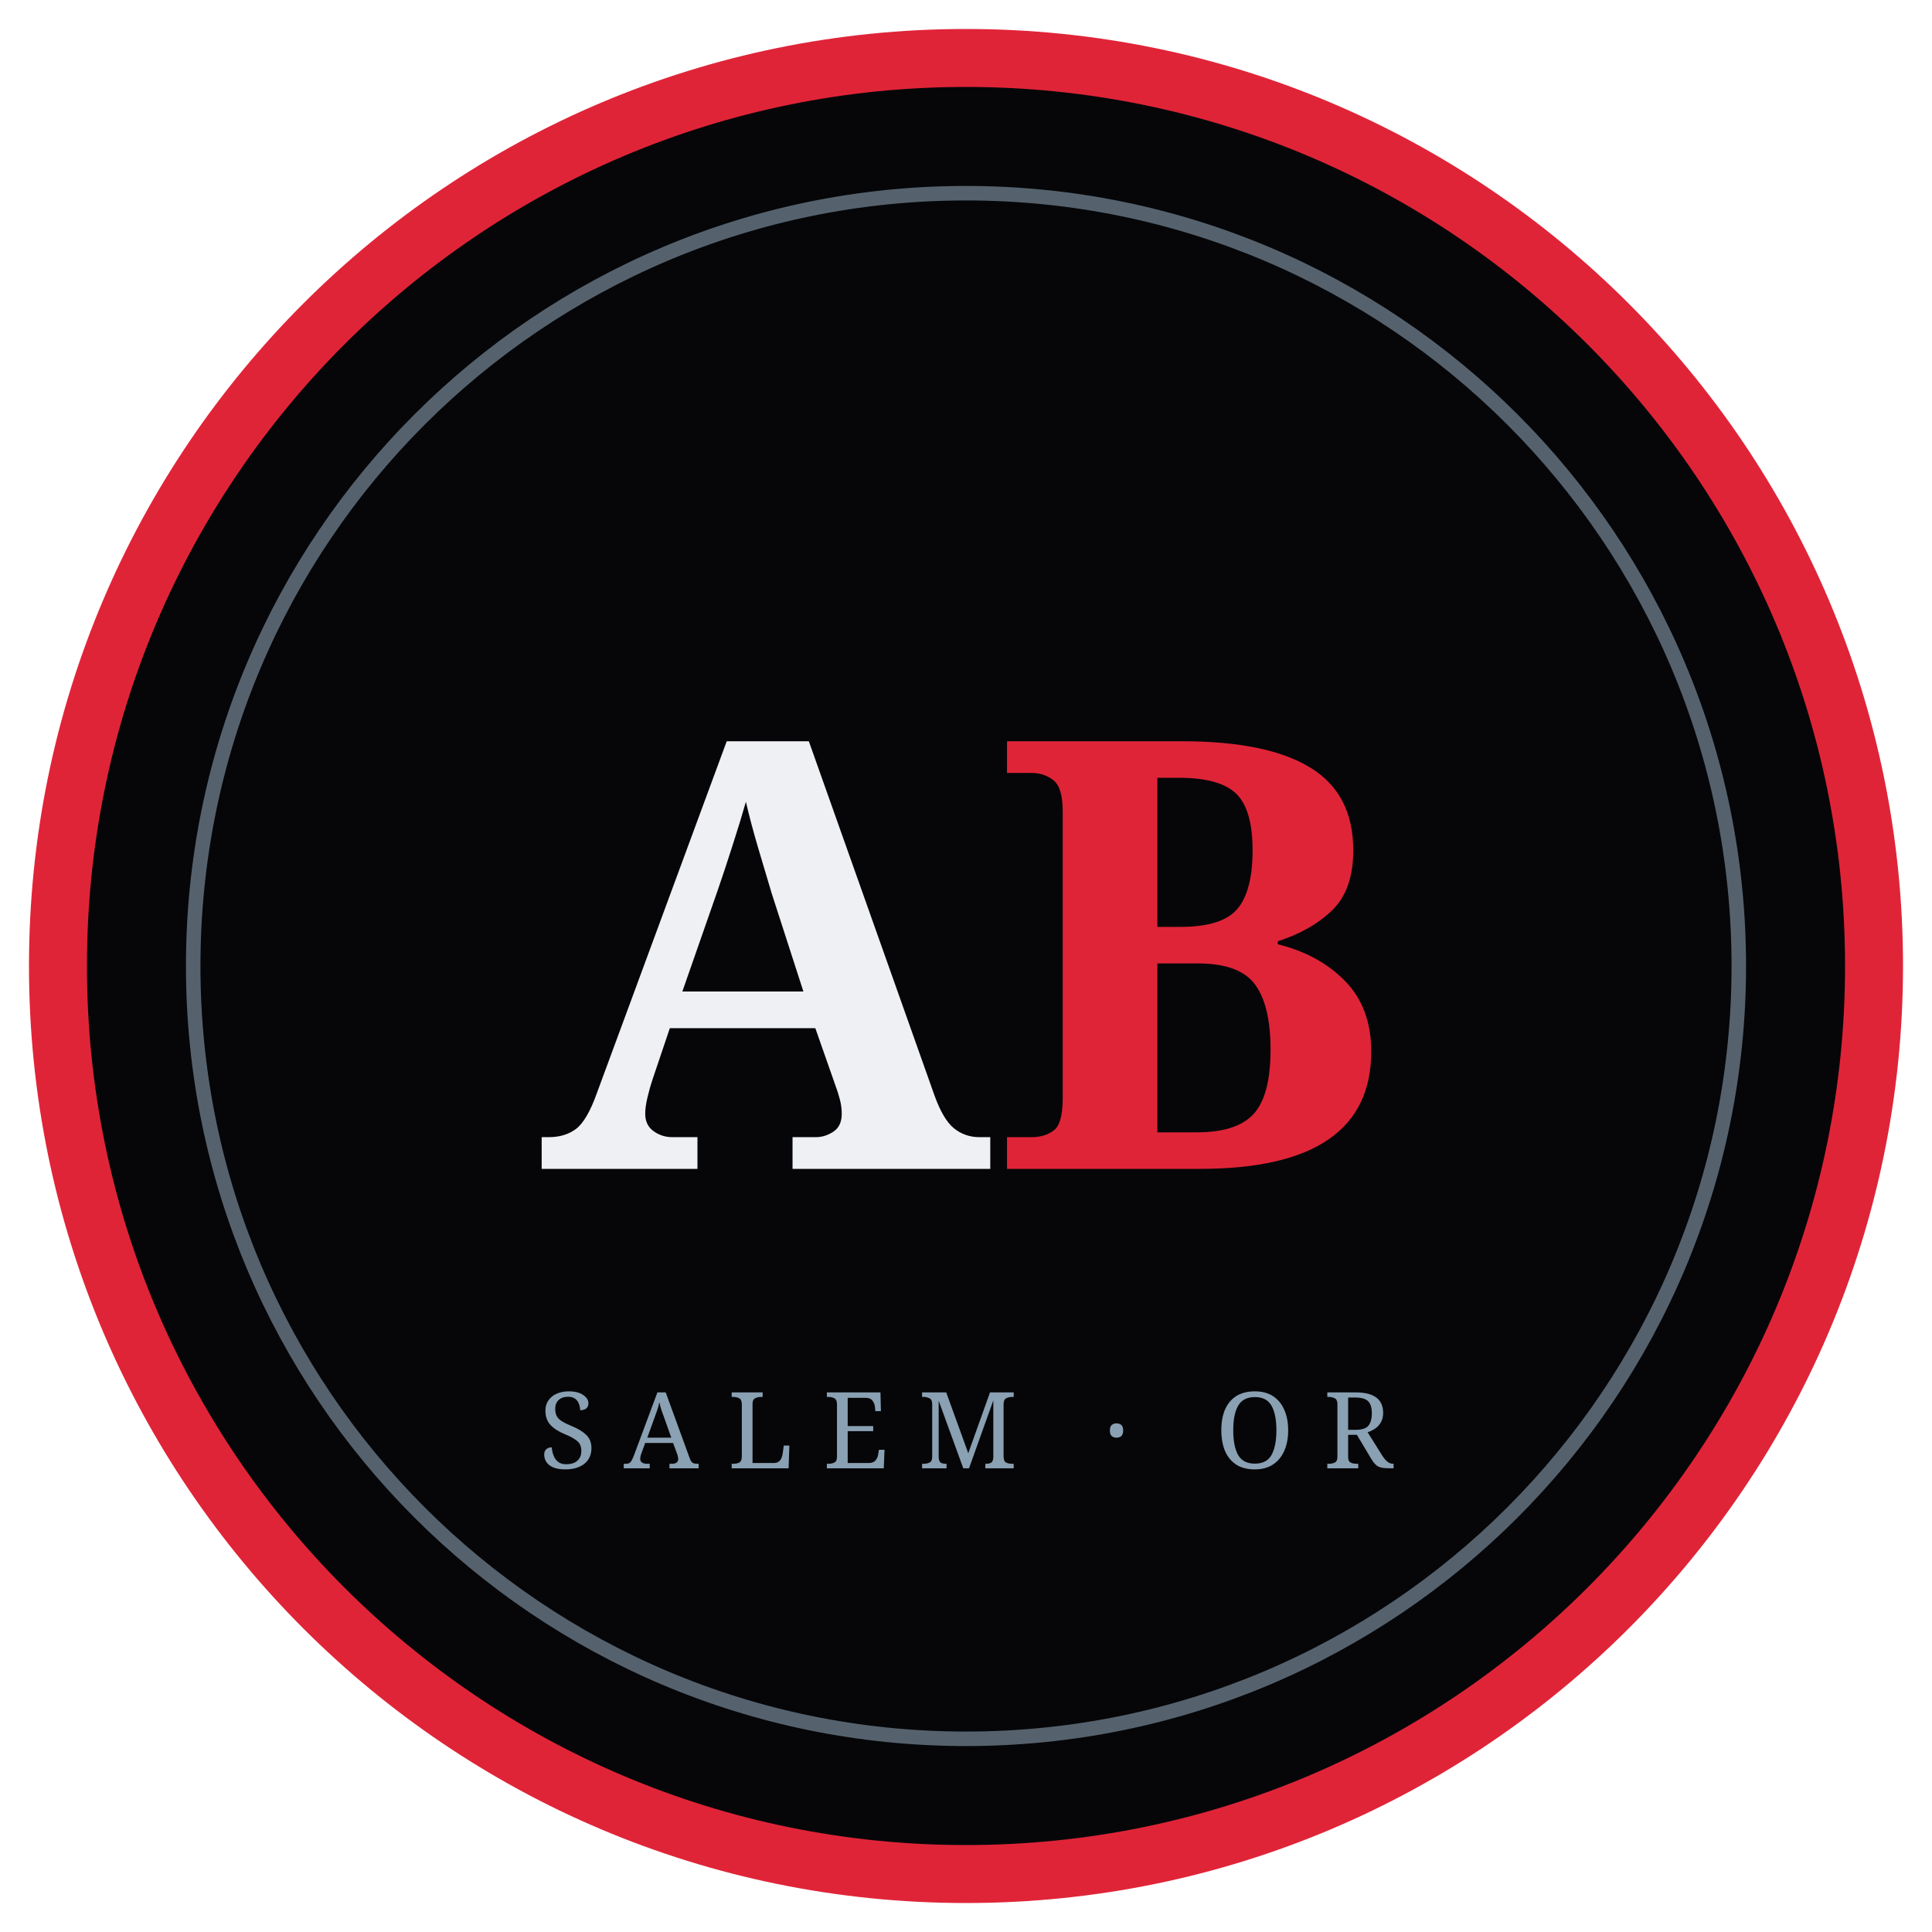
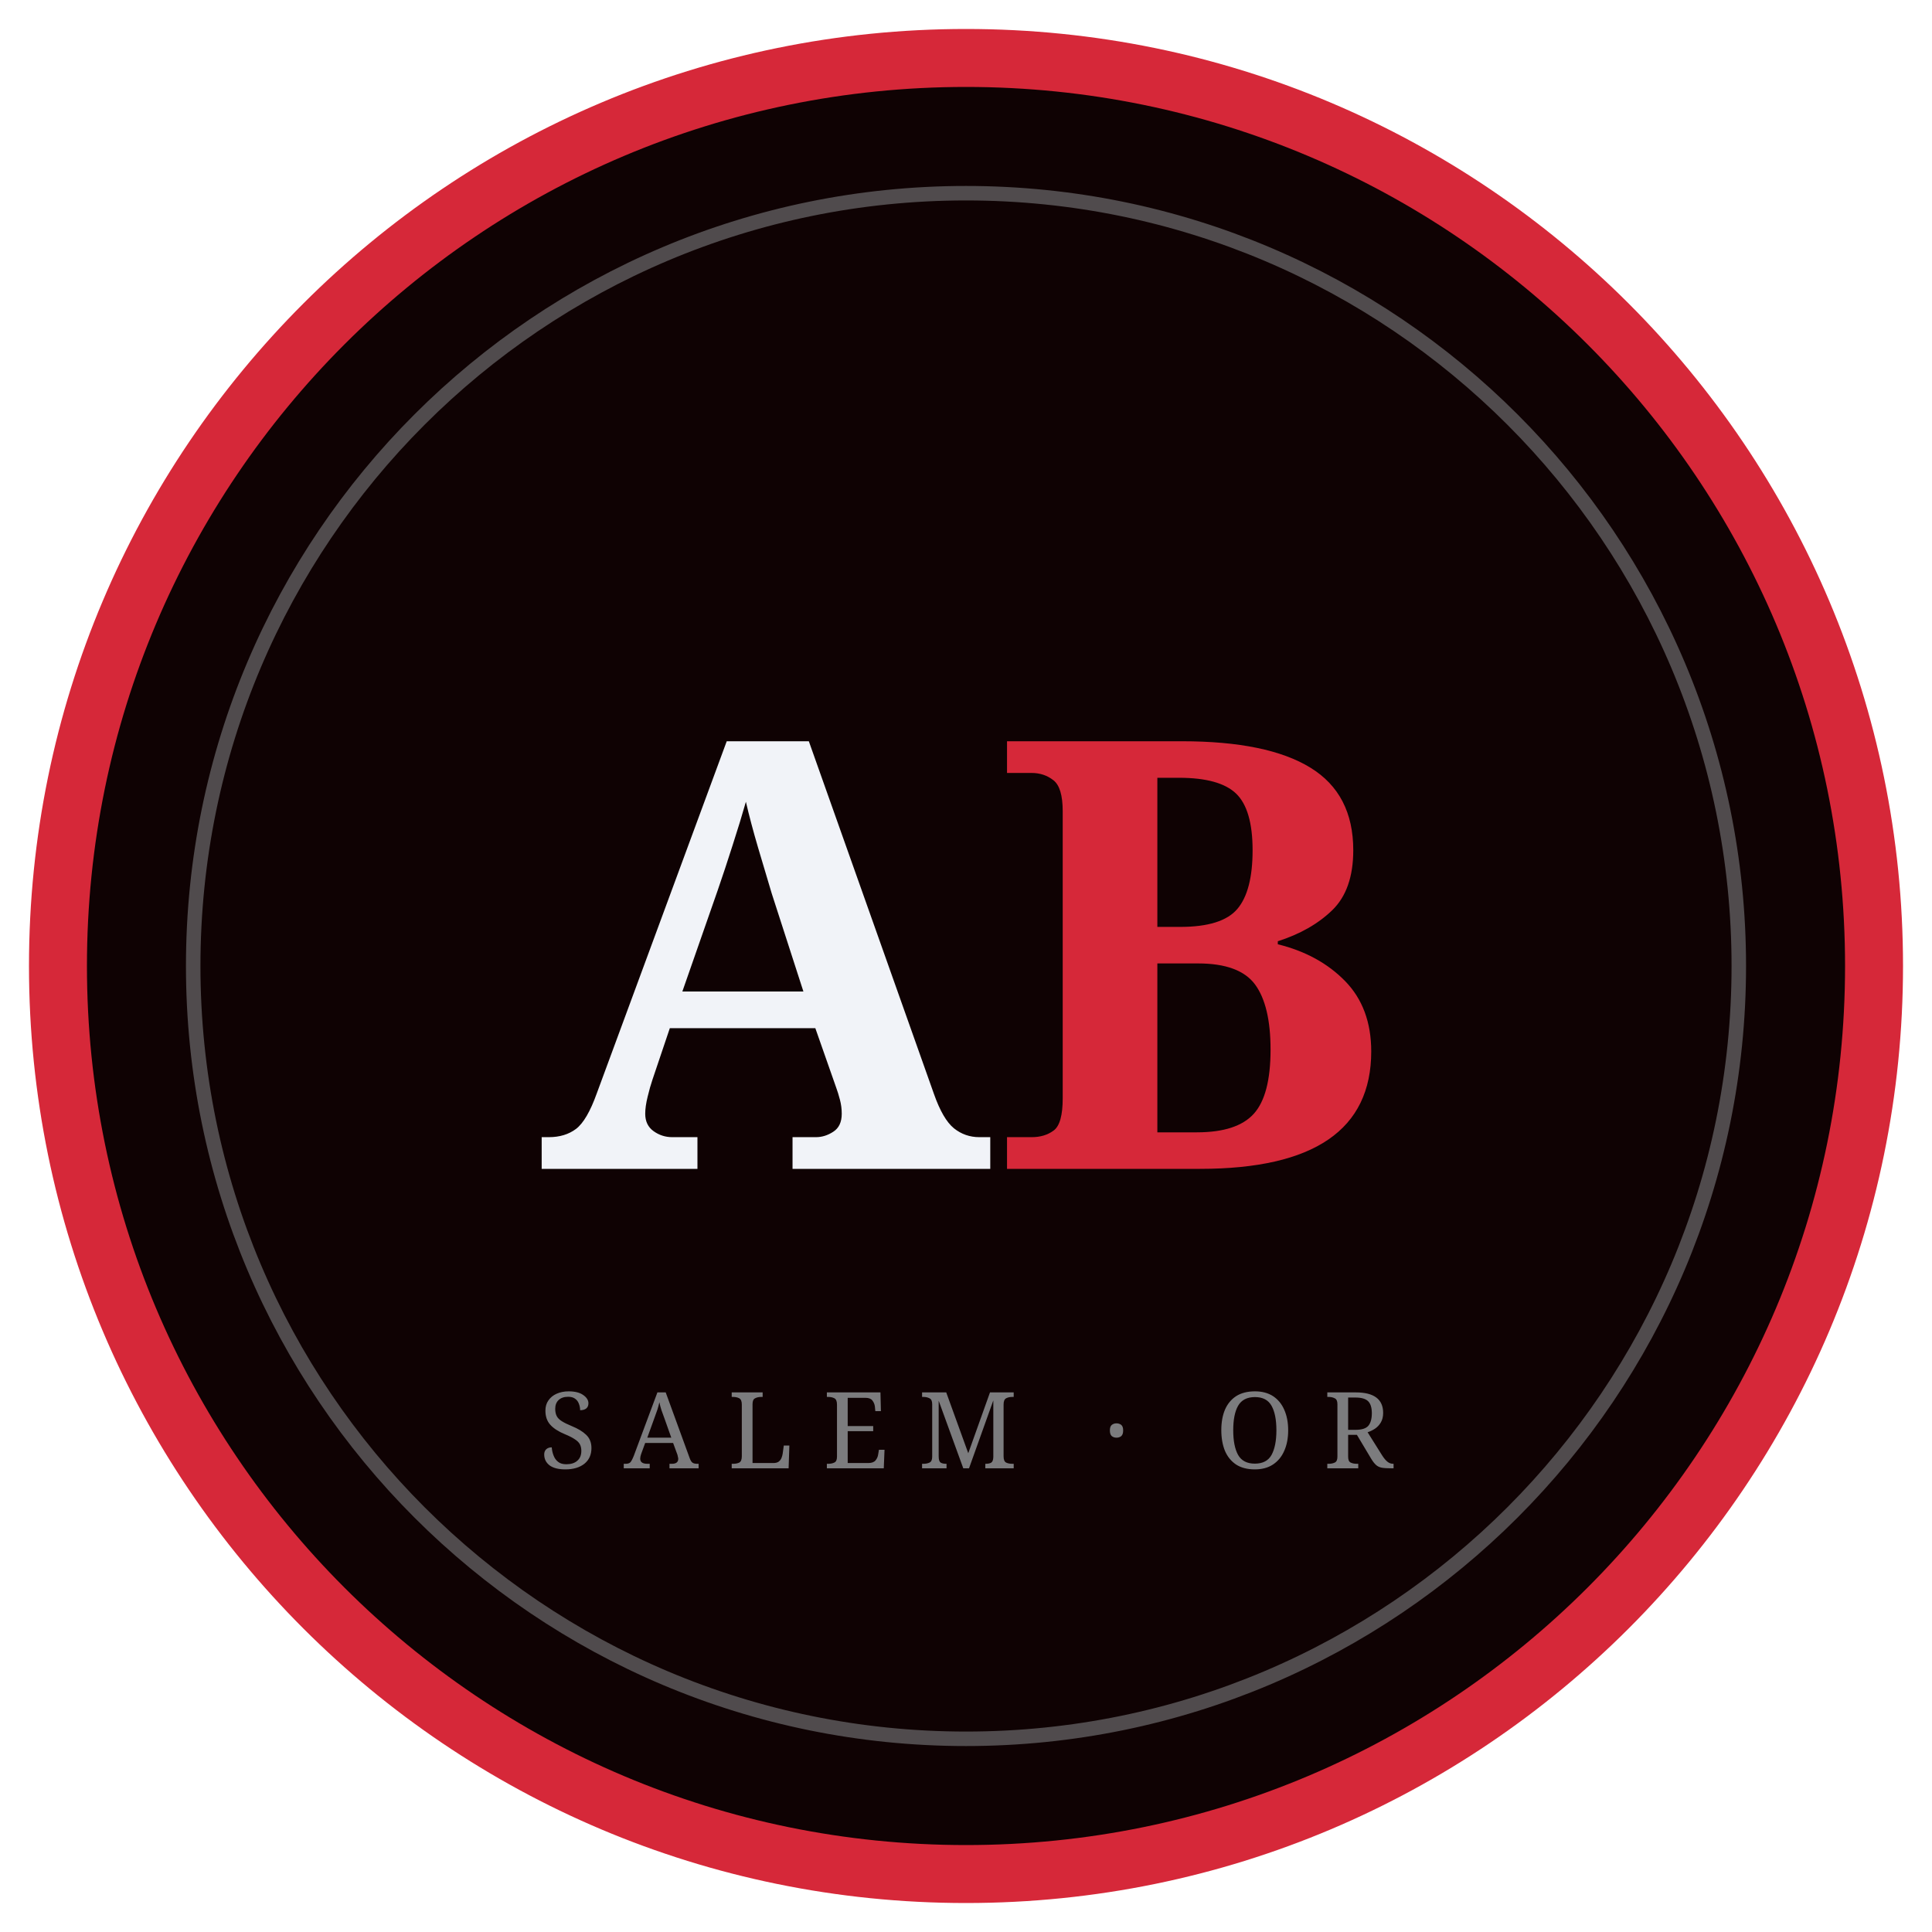
<svg xmlns="http://www.w3.org/2000/svg" width="200" height="200" viewBox="0 0 200 200">
-   <circle cx="100" cy="100" r="94" fill="#060608" stroke="#e02438" stroke-width="6" />
-   <circle cx="100" cy="100" r="80" fill="none" stroke="#8aa0b3" stroke-width="1.5" opacity="0.6" />
-   <text x="100" y="121" text-anchor="middle" font-family="Georgia, serif" font-weight="bold" font-size="62" fill="#eef0f3">A<tspan fill="#e02438">B</tspan>
+   <circle cx="100" cy="100" r="94" fill="#0f0203" stroke="#D62839" stroke-width="6" />
+   <circle cx="100" cy="100" r="80" fill="none" stroke="#7c7c7e" stroke-width="1.5" opacity="0.6" />
+   <text x="100" y="121" text-anchor="middle" font-family="Georgia, serif" font-weight="bold" font-size="62" fill="#f1f3f8">A<tspan fill="#D62839">B</tspan>
  </text>
-   <text x="100" y="152" text-anchor="middle" font-family="Georgia, serif" font-size="11" letter-spacing="3" fill="#8aa0b3">SALEM · OR</text>
+   <text x="100" y="152" text-anchor="middle" font-family="Georgia, serif" font-size="11" letter-spacing="3" fill="#7c7c7e">SALEM · OR</text>
</svg>
